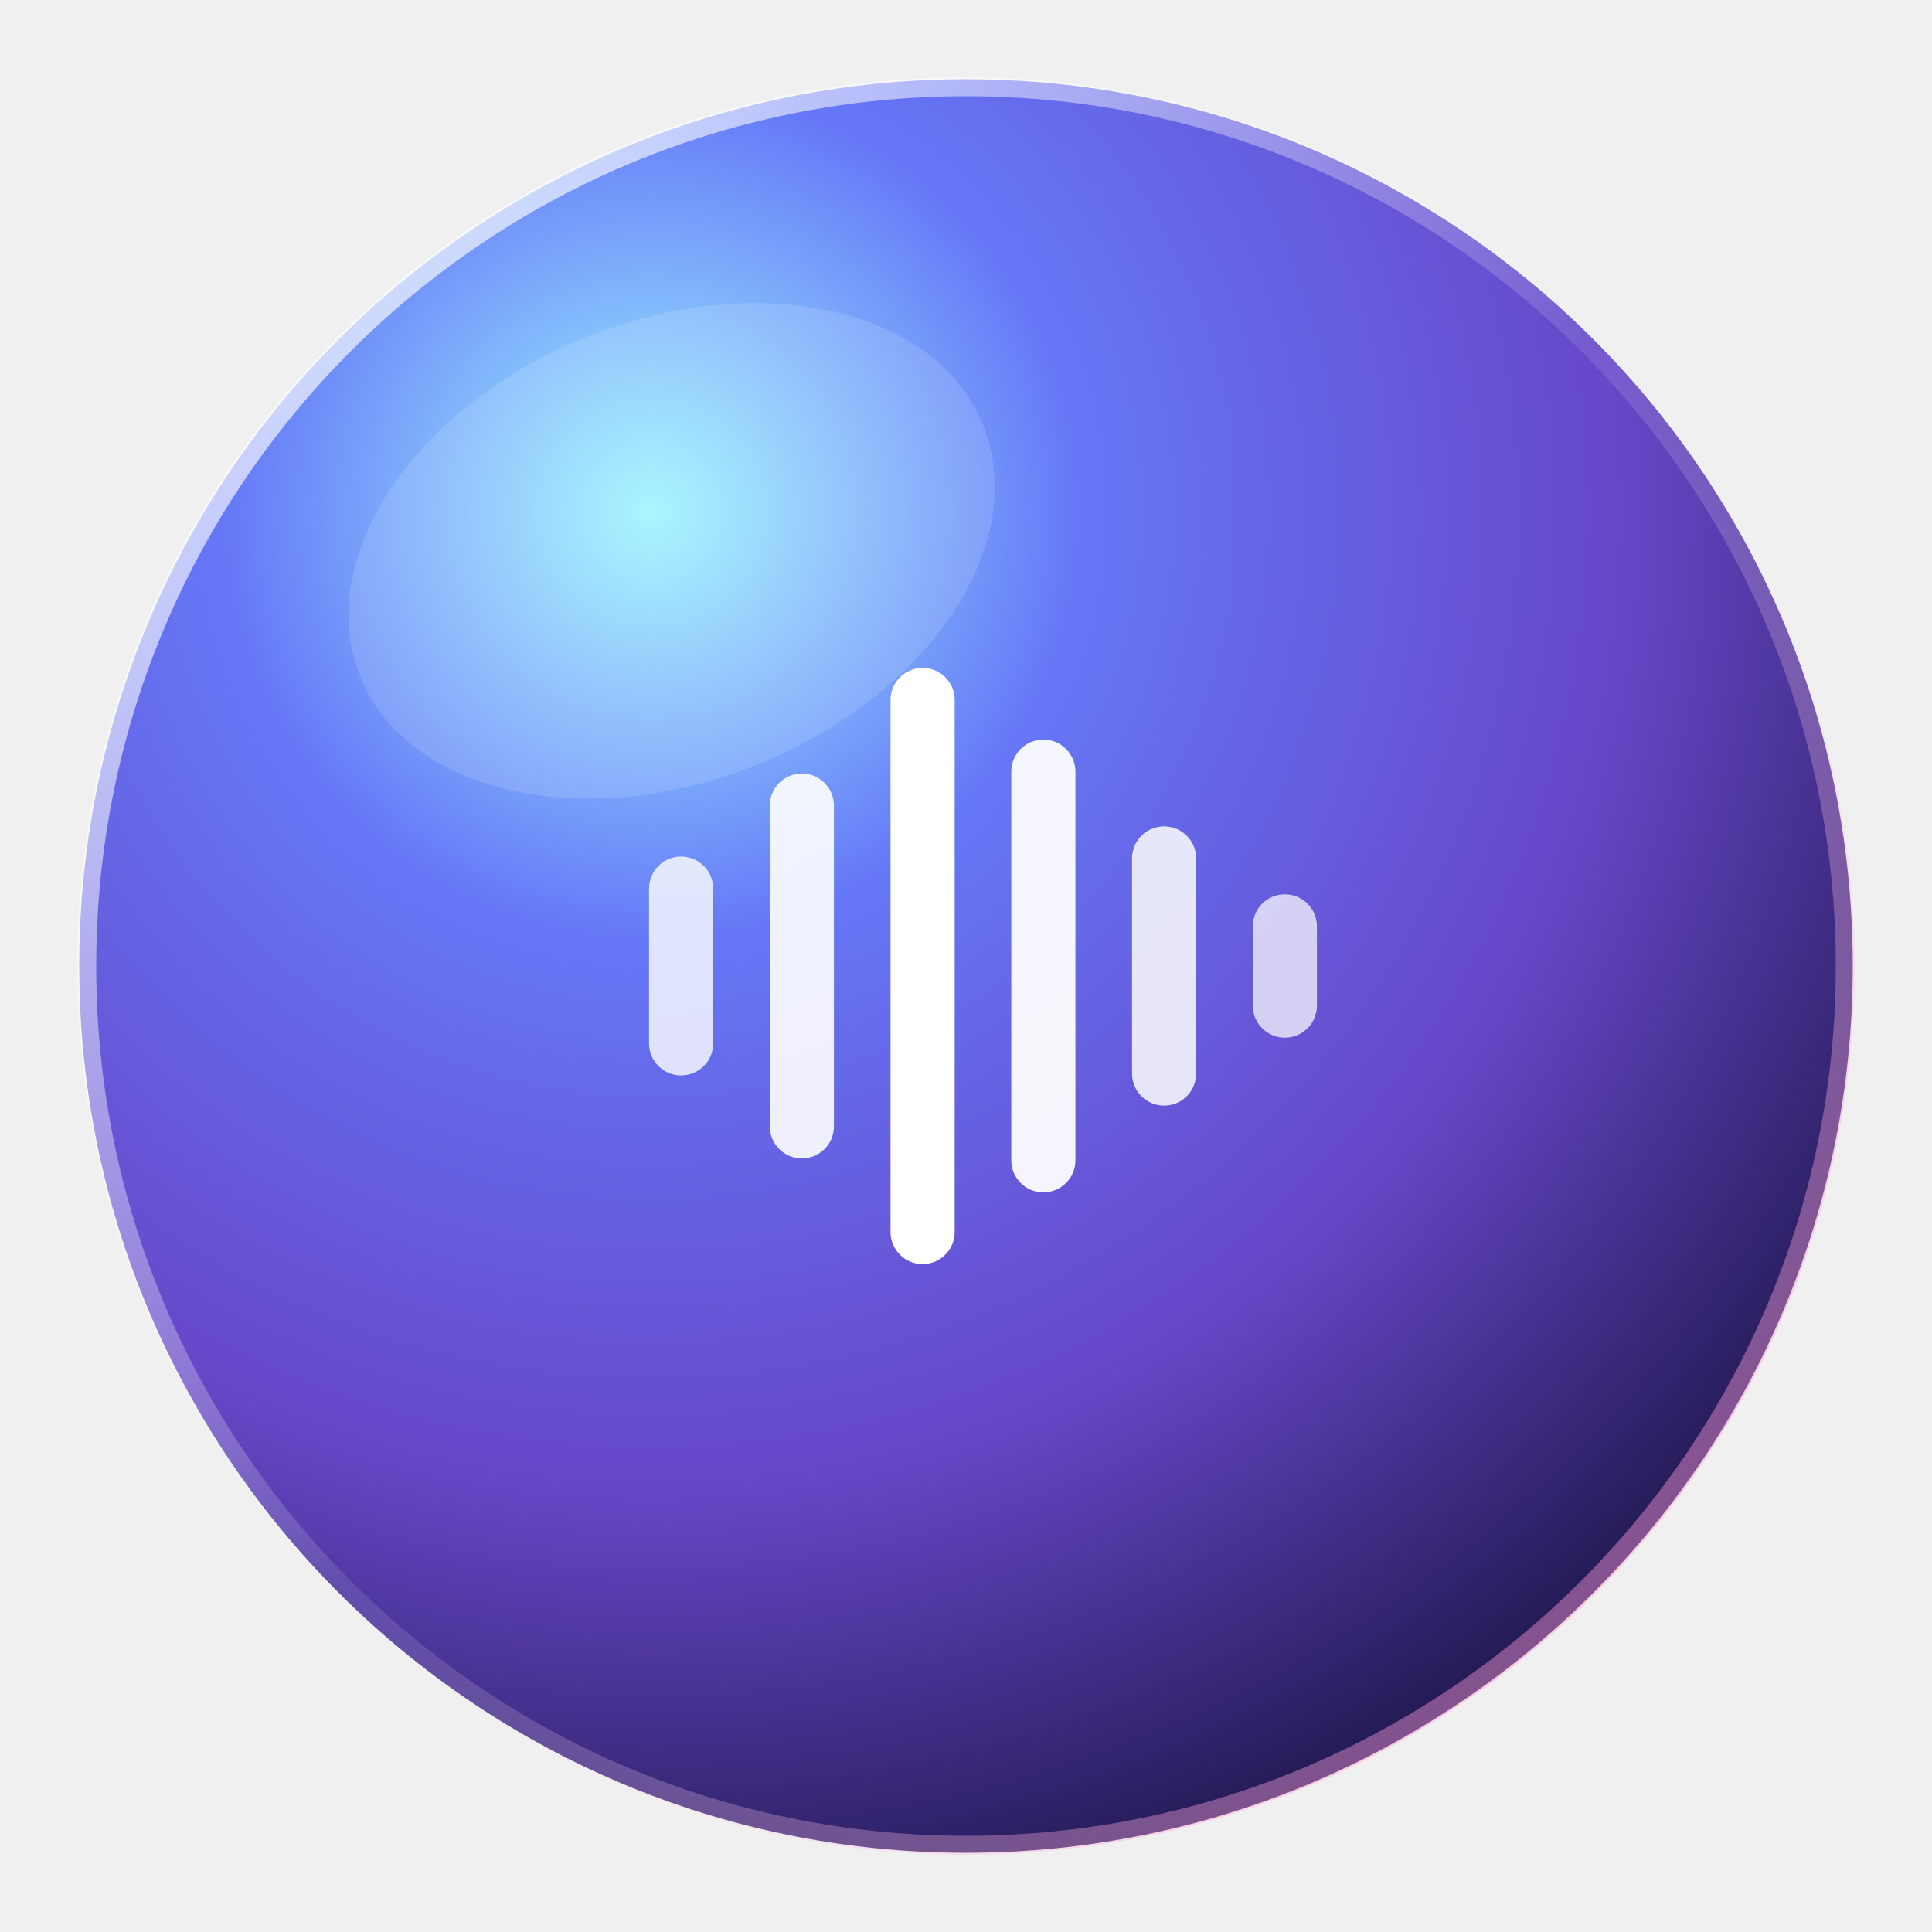
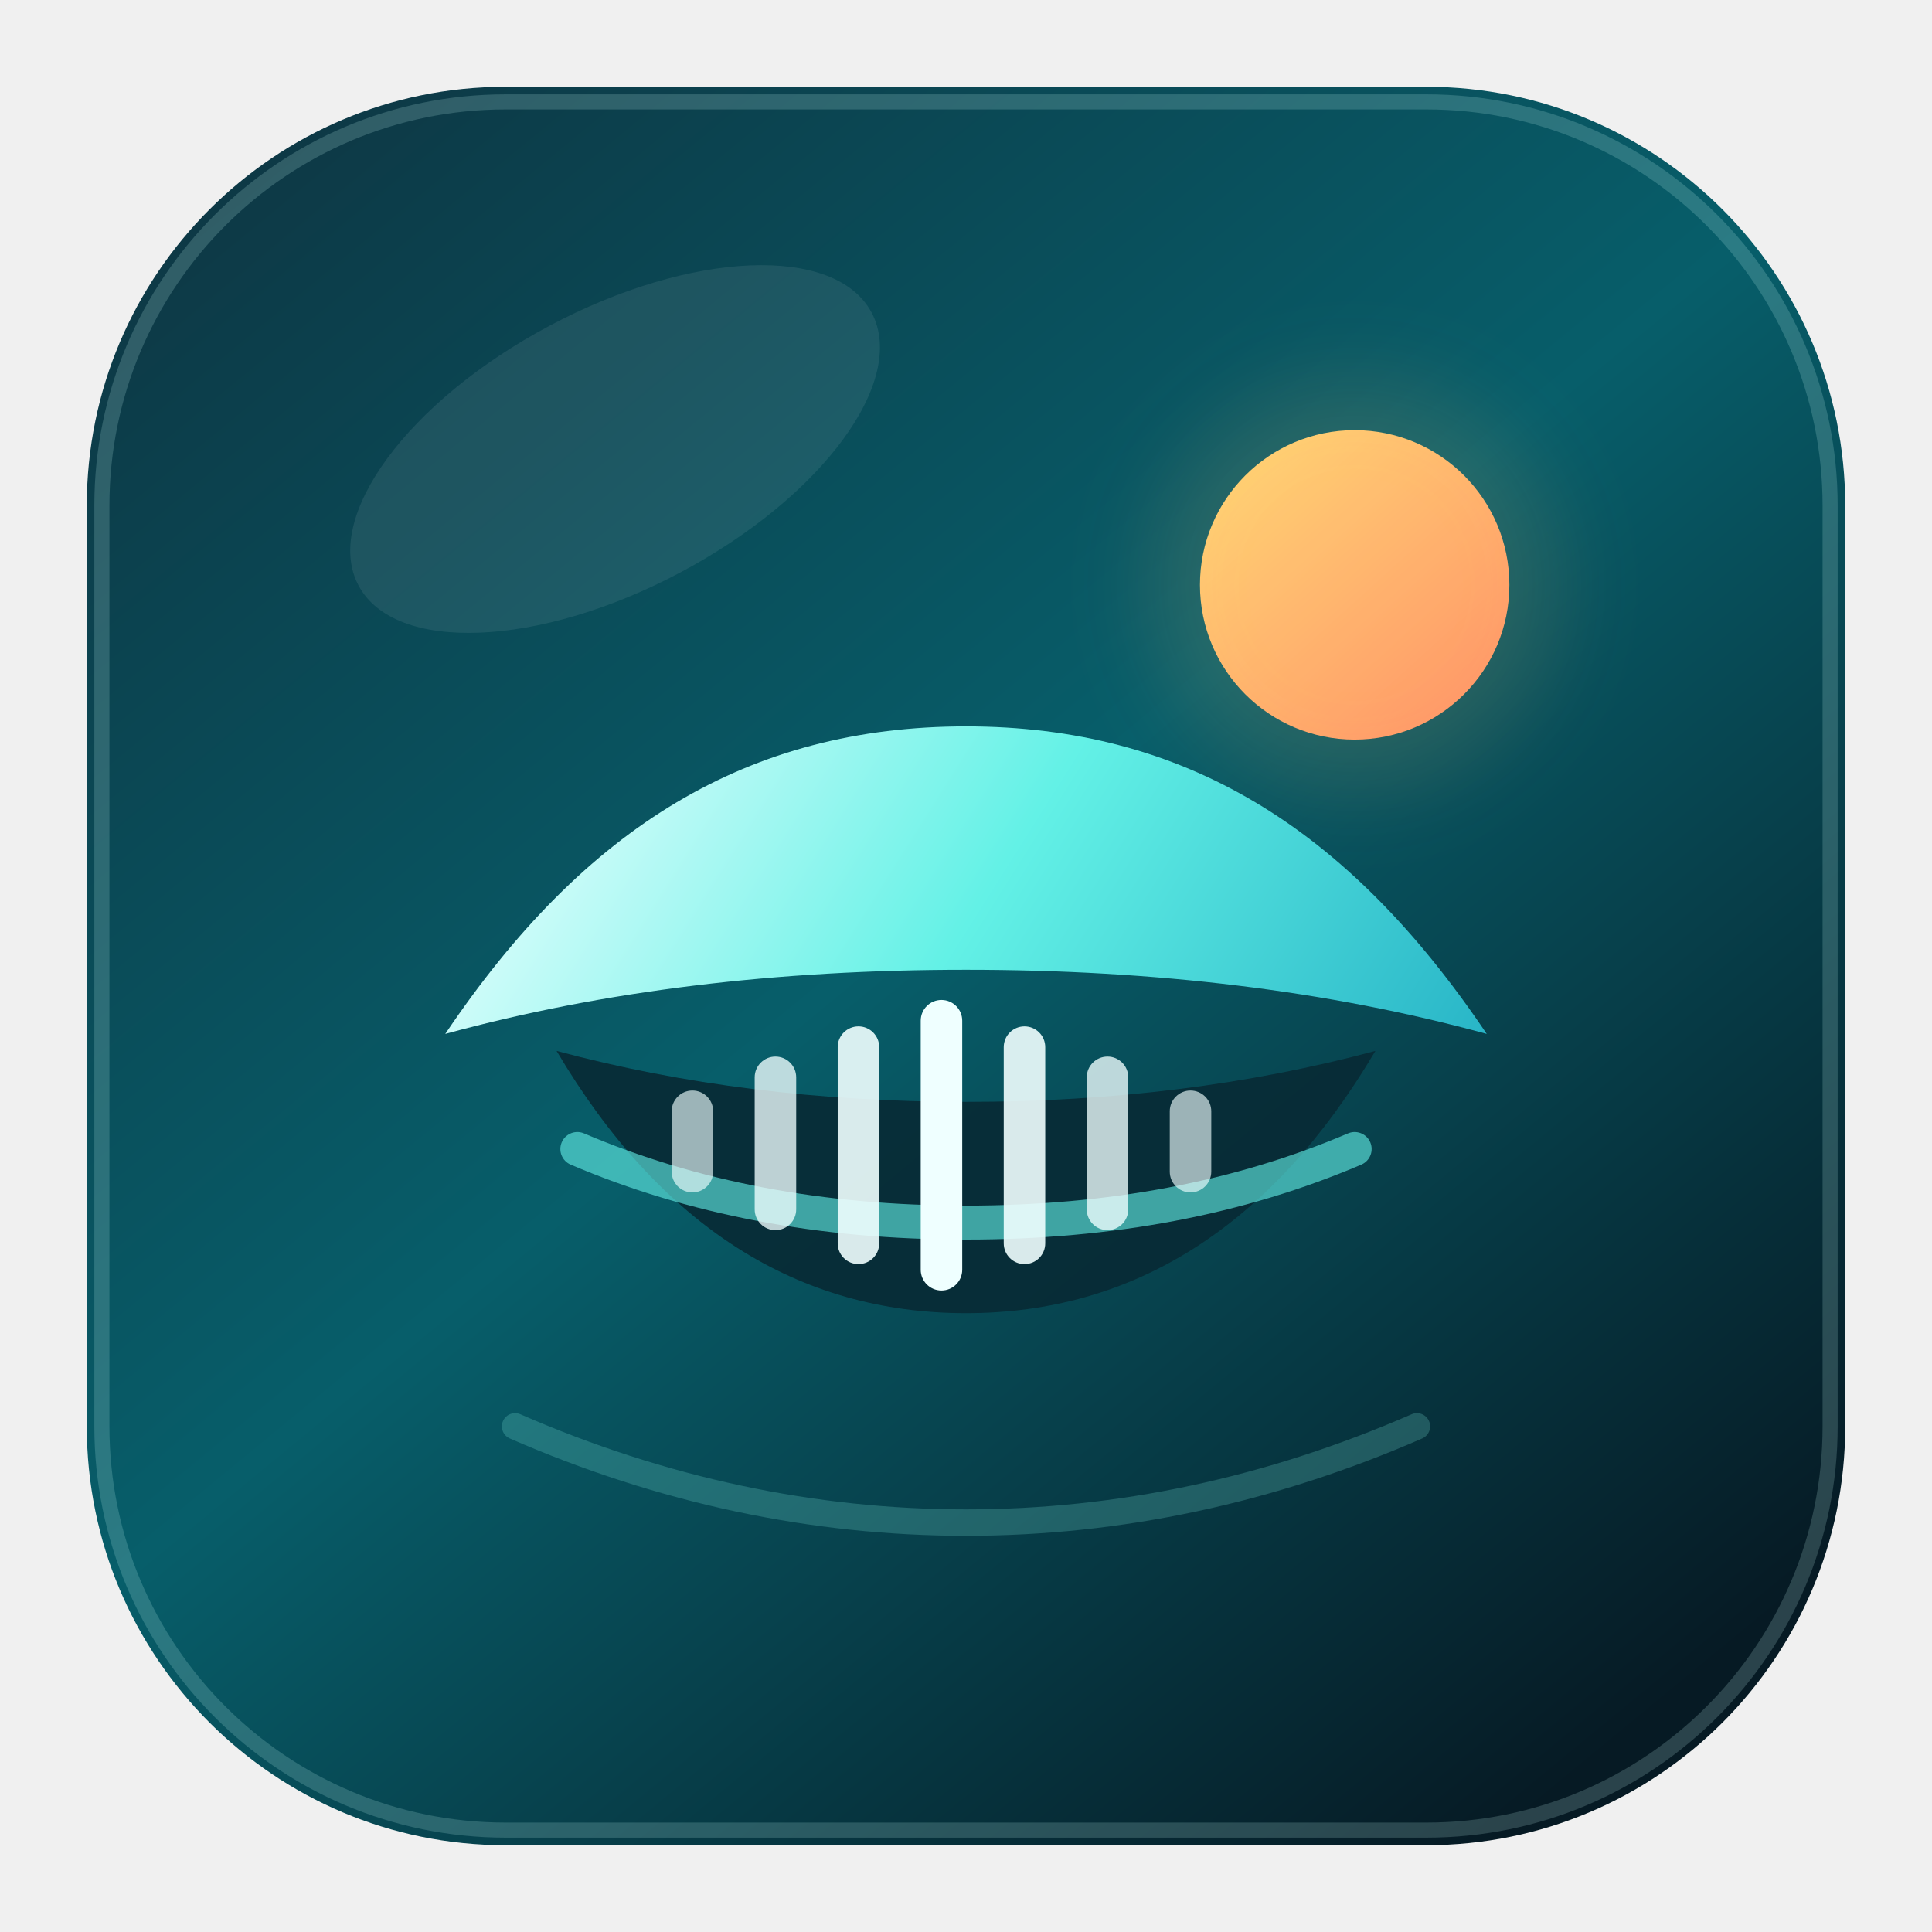
<svg xmlns="http://www.w3.org/2000/svg" width="1024" height="1024" viewBox="0 0 1024 1024">
  <defs>
-     <radialGradient id="base" cx="32%" cy="24%" r="82%">
-       <stop offset="0" stop-color="#9CF5FF" />
-       <stop offset="0.3" stop-color="#6577F7" />
-       <stop offset="0.68" stop-color="#6647C8" />
-       <stop offset="1" stop-color="#241A55" />
+     <linearGradient id="ocean" x1="150" y1="80" x2="850" y2="930" gradientUnits="userSpaceOnUse">
+       <stop offset="0" stop-color="#0D3946" />
+       <stop offset="0.48" stop-color="#075E6A" />
+       <stop offset="1" stop-color="#061A24" />
+     </linearGradient>
+     <linearGradient id="island" x1="275" y1="360" x2="750" y2="660" gradientUnits="userSpaceOnUse">
+       <stop stop-color="#EFFFFF" />
+       <stop offset="0.48" stop-color="#63F1E6" />
+       <stop offset="1" stop-color="#22AFC4" />
+     </linearGradient>
+     <linearGradient id="sun" x1="650" y1="230" x2="790" y2="385" gradientUnits="userSpaceOnUse">
+       <stop stop-color="#FFD875" />
+       <stop offset="1" stop-color="#FF8E67" />
+     </linearGradient>
+     <radialGradient id="glow" cx="0" cy="0" r="1" gradientTransform="translate(512 510) rotate(90) scale(390)">
+       <stop stop-color="#4FF5E4" stop-opacity=".22" />
+       <stop offset="1" stop-color="#4FF5E4" stop-opacity="0" />
    </radialGradient>
-     <linearGradient id="rim" x1="0" y1="0" x2="1" y2="1">
-       <stop offset="0" stop-color="#FFFFFF" stop-opacity="0.88" />
-       <stop offset="0.5" stop-color="#FFFFFF" stop-opacity="0.1" />
-       <stop offset="1" stop-color="#FD70C6" stop-opacity="0.58" />
-     </linearGradient>
+     <filter id="soft" x="-40%" y="-40%" width="180%" height="180%">
+       <feGaussianBlur stdDeviation="22" />
+     </filter>
  </defs>
-   <circle cx="512" cy="512" r="470" fill="url(#base)" />
-   <circle cx="512" cy="512" r="466" fill="none" stroke="url(#rim)" stroke-width="10" />
-   <ellipse cx="356" cy="292" rx="178" ry="122" fill="#FFFFFF" opacity="0.13" transform="rotate(-22 356 292)" />
-   <g fill="#FFFFFF">
-     <rect x="344" y="454" width="34" height="116" rx="17" opacity="0.8" />
-     <rect x="408" y="410" width="34" height="204" rx="17" opacity="0.9" />
-     <rect x="472" y="354" width="34" height="316" rx="17" />
-     <rect x="536" y="392" width="34" height="240" rx="17" opacity="0.94" />
-     <rect x="600" y="438" width="34" height="148" rx="17" opacity="0.84" />
-     <rect x="664" y="474" width="34" height="76" rx="17" opacity="0.72" />
+   <rect x="46" y="46" width="932" height="932" rx="222" fill="url(#ocean)" />
+   <rect x="54" y="54" width="916" height="916" rx="214" fill="none" stroke="#CFFFFA" stroke-opacity=".18" stroke-width="8" />
+   <circle cx="512" cy="510" r="390" fill="url(#glow)" />
+   <circle cx="718" cy="310" r="82" fill="url(#sun)" />
+   <circle cx="718" cy="310" r="108" fill="#FFC169" opacity=".13" filter="url(#soft)" />
+   <path d="M236 548C310 438 397 385 512 385C627 385 714 438 788 548C704 525 612 514 512 514C412 514 320 525 236 548Z" fill="url(#island)" />
+   <path d="M295 557C362 575 434 584 512 584C590 584 662 575 729 557C674 650 601 696 512 696C423 696 350 650 295 557Z" fill="#062A35" opacity=".92" />
+   <path d="M306 609C367 635 435 648 512 648C589 648 657 635 718 609" fill="none" stroke="#61EDE5" stroke-opacity=".62" stroke-width="18" stroke-linecap="round" />
+   <g fill="#EFFFFF">
+     <rect x="356" y="578" width="22" height="54" rx="11" opacity=".64" />
+     <rect x="400" y="560" width="22" height="92" rx="11" opacity=".78" />
+     <rect x="444" y="544" width="22" height="126" rx="11" opacity=".9" />
+     <rect x="488" y="530" width="22" height="154" rx="11" />
+     <rect x="532" y="544" width="22" height="126" rx="11" opacity=".9" />
+     <rect x="576" y="560" width="22" height="92" rx="11" opacity=".78" />
+     <rect x="620" y="578" width="22" height="54" rx="11" opacity=".64" />
  </g>
+   <path d="M273 756C351 790 431 807 512 807C593 807 673 790 751 756" fill="none" stroke="#8DFFF4" stroke-opacity=".2" stroke-width="14" stroke-linecap="round" />
+   <ellipse cx="326" cy="238" rx="154" ry="74" fill="#FFFFFF" opacity=".08" transform="rotate(-28 326 238)" />
</svg>
